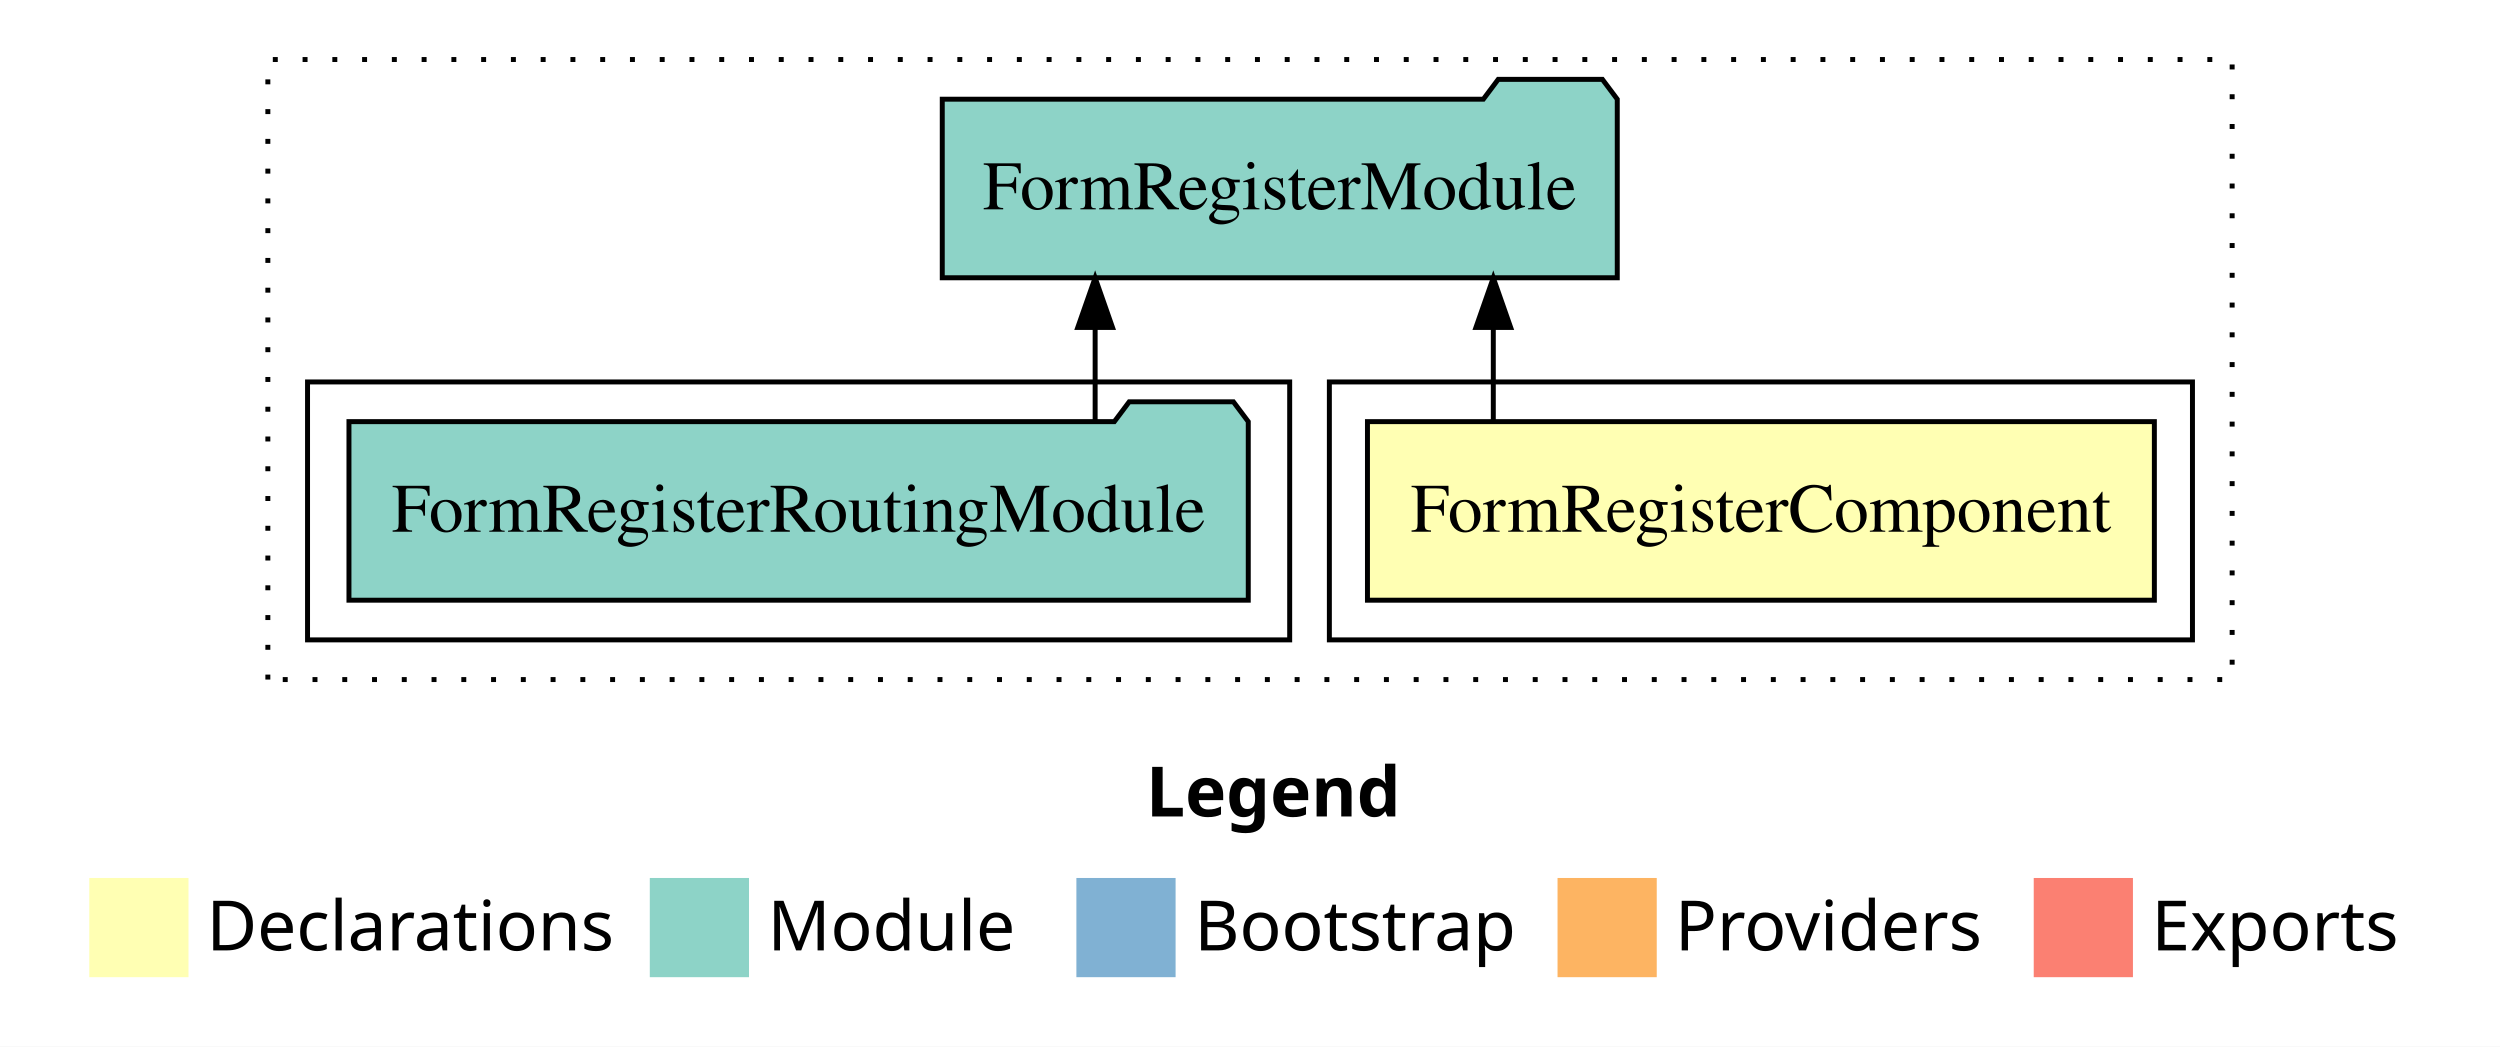
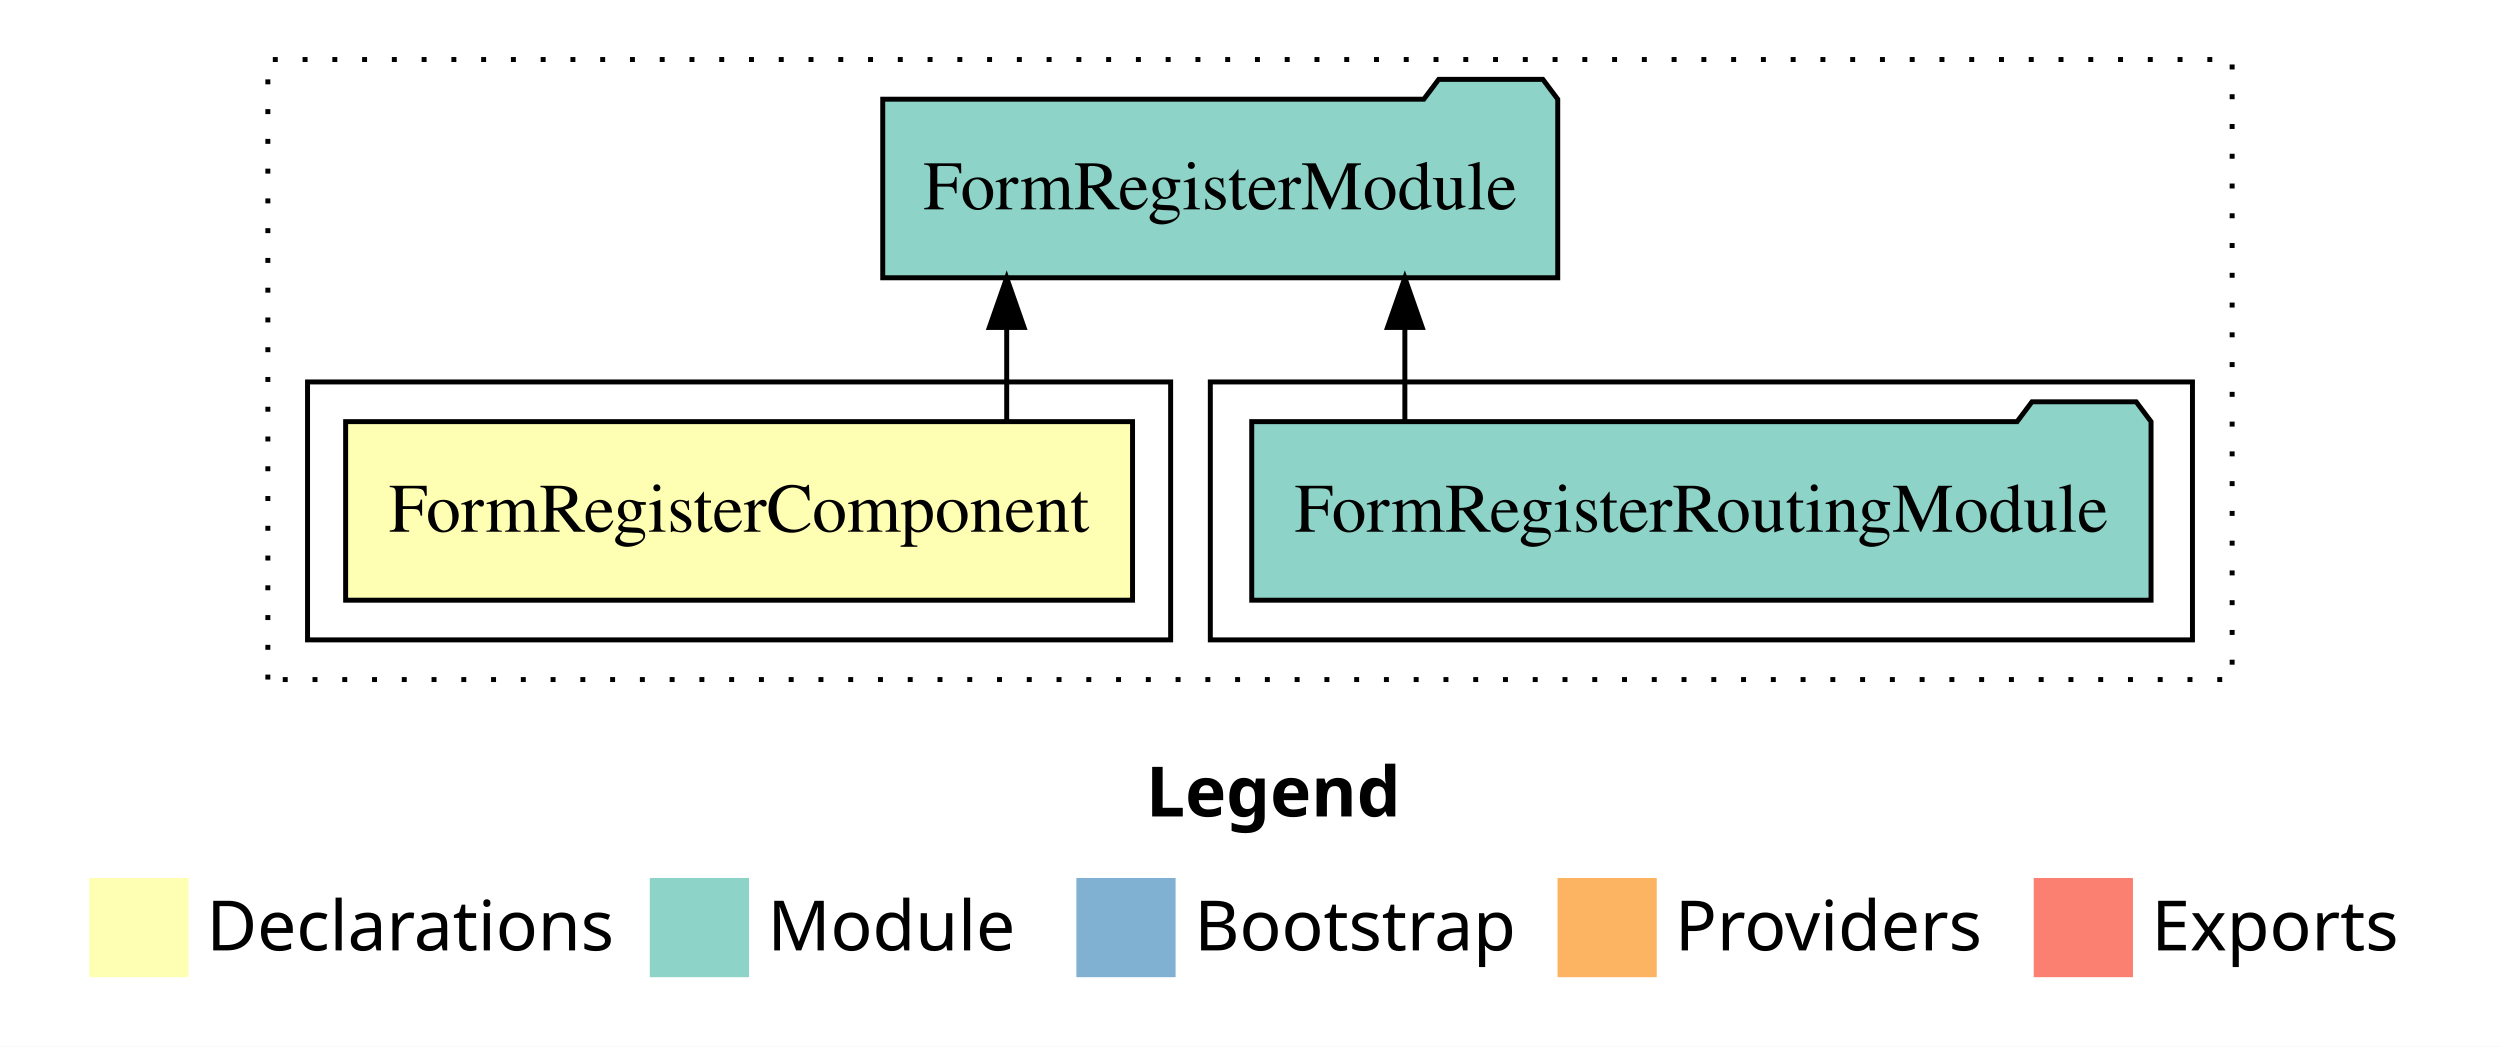
<svg xmlns="http://www.w3.org/2000/svg" width="504pt" height="211pt" viewBox="0.00 0.00 504.00 211.00">
  <g id="graph0" class="graph" transform="scale(1 1) rotate(0) translate(4 207)">
    <polygon fill="white" stroke="transparent" points="-4,4 -4,-207 500,-207 500,4 -4,4" />
    <text text-anchor="start" x="227.01" y="-42.4" font-family="Times-12" font-weight="bold" font-size="14.00">Legend</text>
    <polygon fill="#ffffb3" stroke="transparent" points="14,-10 14,-30 34,-30 34,-10 14,-10" />
    <text text-anchor="start" x="37.63" y="-15.4" font-family="Times-12" font-size="14.00">  Declarations</text>
    <polygon fill="#8dd3c7" stroke="transparent" points="127,-10 127,-30 147,-30 147,-10 127,-10" />
    <text text-anchor="start" x="150.73" y="-15.4" font-family="Times-12" font-size="14.00">  Module</text>
    <polygon fill="#80b1d3" stroke="transparent" points="213,-10 213,-30 233,-30 233,-10 213,-10" />
    <text text-anchor="start" x="236.78" y="-15.4" font-family="Times-12" font-size="14.00">  Bootstrap</text>
    <polygon fill="#fdb462" stroke="transparent" points="310,-10 310,-30 330,-30 330,-10 310,-10" />
    <text text-anchor="start" x="333.67" y="-15.4" font-family="Times-12" font-size="14.00">  Providers</text>
    <polygon fill="#fb8072" stroke="transparent" points="406,-10 406,-30 426,-30 426,-10 406,-10" />
    <text text-anchor="start" x="429.73" y="-15.4" font-family="Times-12" font-size="14.00">  Exports</text>
    <g id="clust1" class="cluster">
      <polygon fill="none" stroke="black" stroke-dasharray="1,5" points="50,-70 50,-195 446,-195 446,-70 50,-70" />
    </g>
+     <g id="clust4" class="cluster">
+       <polygon fill="none" stroke="black" points="240,-78 240,-130 438,-130 438,-78 240,-78" />
+     </g>
    <g id="clust2" class="cluster">
-       <polygon fill="none" stroke="black" points="264,-78 264,-130 438,-130 438,-78 264,-78" />
-     </g>
-     <g id="clust4" class="cluster">
-       <polygon fill="none" stroke="black" points="58,-78 58,-130 256,-130 256,-78 58,-78" />
+       <polygon fill="none" stroke="black" points="58,-78 58,-130 232,-130 232,-78 58,-78" />
    </g>
    <g id="node1" class="node">
-       <polygon fill="#ffffb3" stroke="black" points="430.32,-122 271.68,-122 271.68,-86 430.32,-86 430.32,-122" />
-       <text text-anchor="middle" x="351" y="-99.8" font-family="Times,serif" font-size="14.00">FormRegisterComponent</text>
+       <polygon fill="#ffffb3" stroke="black" points="224.32,-122 65.68,-122 65.68,-86 224.32,-86 224.32,-122" />
+       <text text-anchor="middle" x="145" y="-99.8" font-family="Times,serif" font-size="14.00">FormRegisterComponent</text>
    </g>
    <g id="node2" class="node">
-       <polygon fill="#8dd3c7" stroke="black" points="322.04,-187 319.04,-191 298.04,-191 295.04,-187 185.96,-187 185.96,-151 322.04,-151 322.04,-187" />
-       <text text-anchor="middle" x="254" y="-164.8" font-family="Times,serif" font-size="14.00">FormRegisterModule</text>
+       <polygon fill="#8dd3c7" stroke="black" points="310.04,-187 307.04,-191 286.04,-191 283.04,-187 173.96,-187 173.96,-151 310.04,-151 310.04,-187" />
+       <text text-anchor="middle" x="242" y="-164.8" font-family="Times,serif" font-size="14.00">FormRegisterModule</text>
    </g>
    <g id="edge1" class="edge">
-       <path fill="none" stroke="black" d="M297.05,-122.11C297.05,-122.11 297.05,-140.99 297.05,-140.99" />
-       <polygon fill="black" stroke="black" points="293.55,-140.99 297.05,-150.99 300.55,-140.99 293.55,-140.99" />
+       <path fill="none" stroke="black" d="M198.95,-122.11C198.95,-122.11 198.95,-140.99 198.95,-140.99" />
+       <polygon fill="black" stroke="black" points="195.45,-140.99 198.95,-150.99 202.45,-140.99 195.45,-140.99" />
    </g>
    <g id="node3" class="node">
-       <polygon fill="#8dd3c7" stroke="black" points="247.65,-122 244.65,-126 223.65,-126 220.65,-122 66.35,-122 66.35,-86 247.65,-86 247.65,-122" />
-       <text text-anchor="middle" x="157" y="-99.8" font-family="Times,serif" font-size="14.00">FormRegisterRoutingModule</text>
+       <polygon fill="#8dd3c7" stroke="black" points="429.65,-122 426.65,-126 405.65,-126 402.65,-122 248.35,-122 248.35,-86 429.65,-86 429.65,-122" />
+       <text text-anchor="middle" x="339" y="-99.8" font-family="Times,serif" font-size="14.00">FormRegisterRoutingModule</text>
    </g>
    <g id="edge2" class="edge">
-       <path fill="none" stroke="black" d="M216.78,-122.11C216.78,-122.11 216.78,-140.99 216.78,-140.99" />
-       <polygon fill="black" stroke="black" points="213.28,-140.99 216.78,-150.99 220.28,-140.99 213.28,-140.99" />
+       <path fill="none" stroke="black" d="M279.22,-122.11C279.22,-122.11 279.22,-140.99 279.22,-140.99" />
+       <polygon fill="black" stroke="black" points="275.72,-140.99 279.22,-150.99 282.72,-140.99 275.72,-140.99" />
    </g>
  </g>
</svg>
